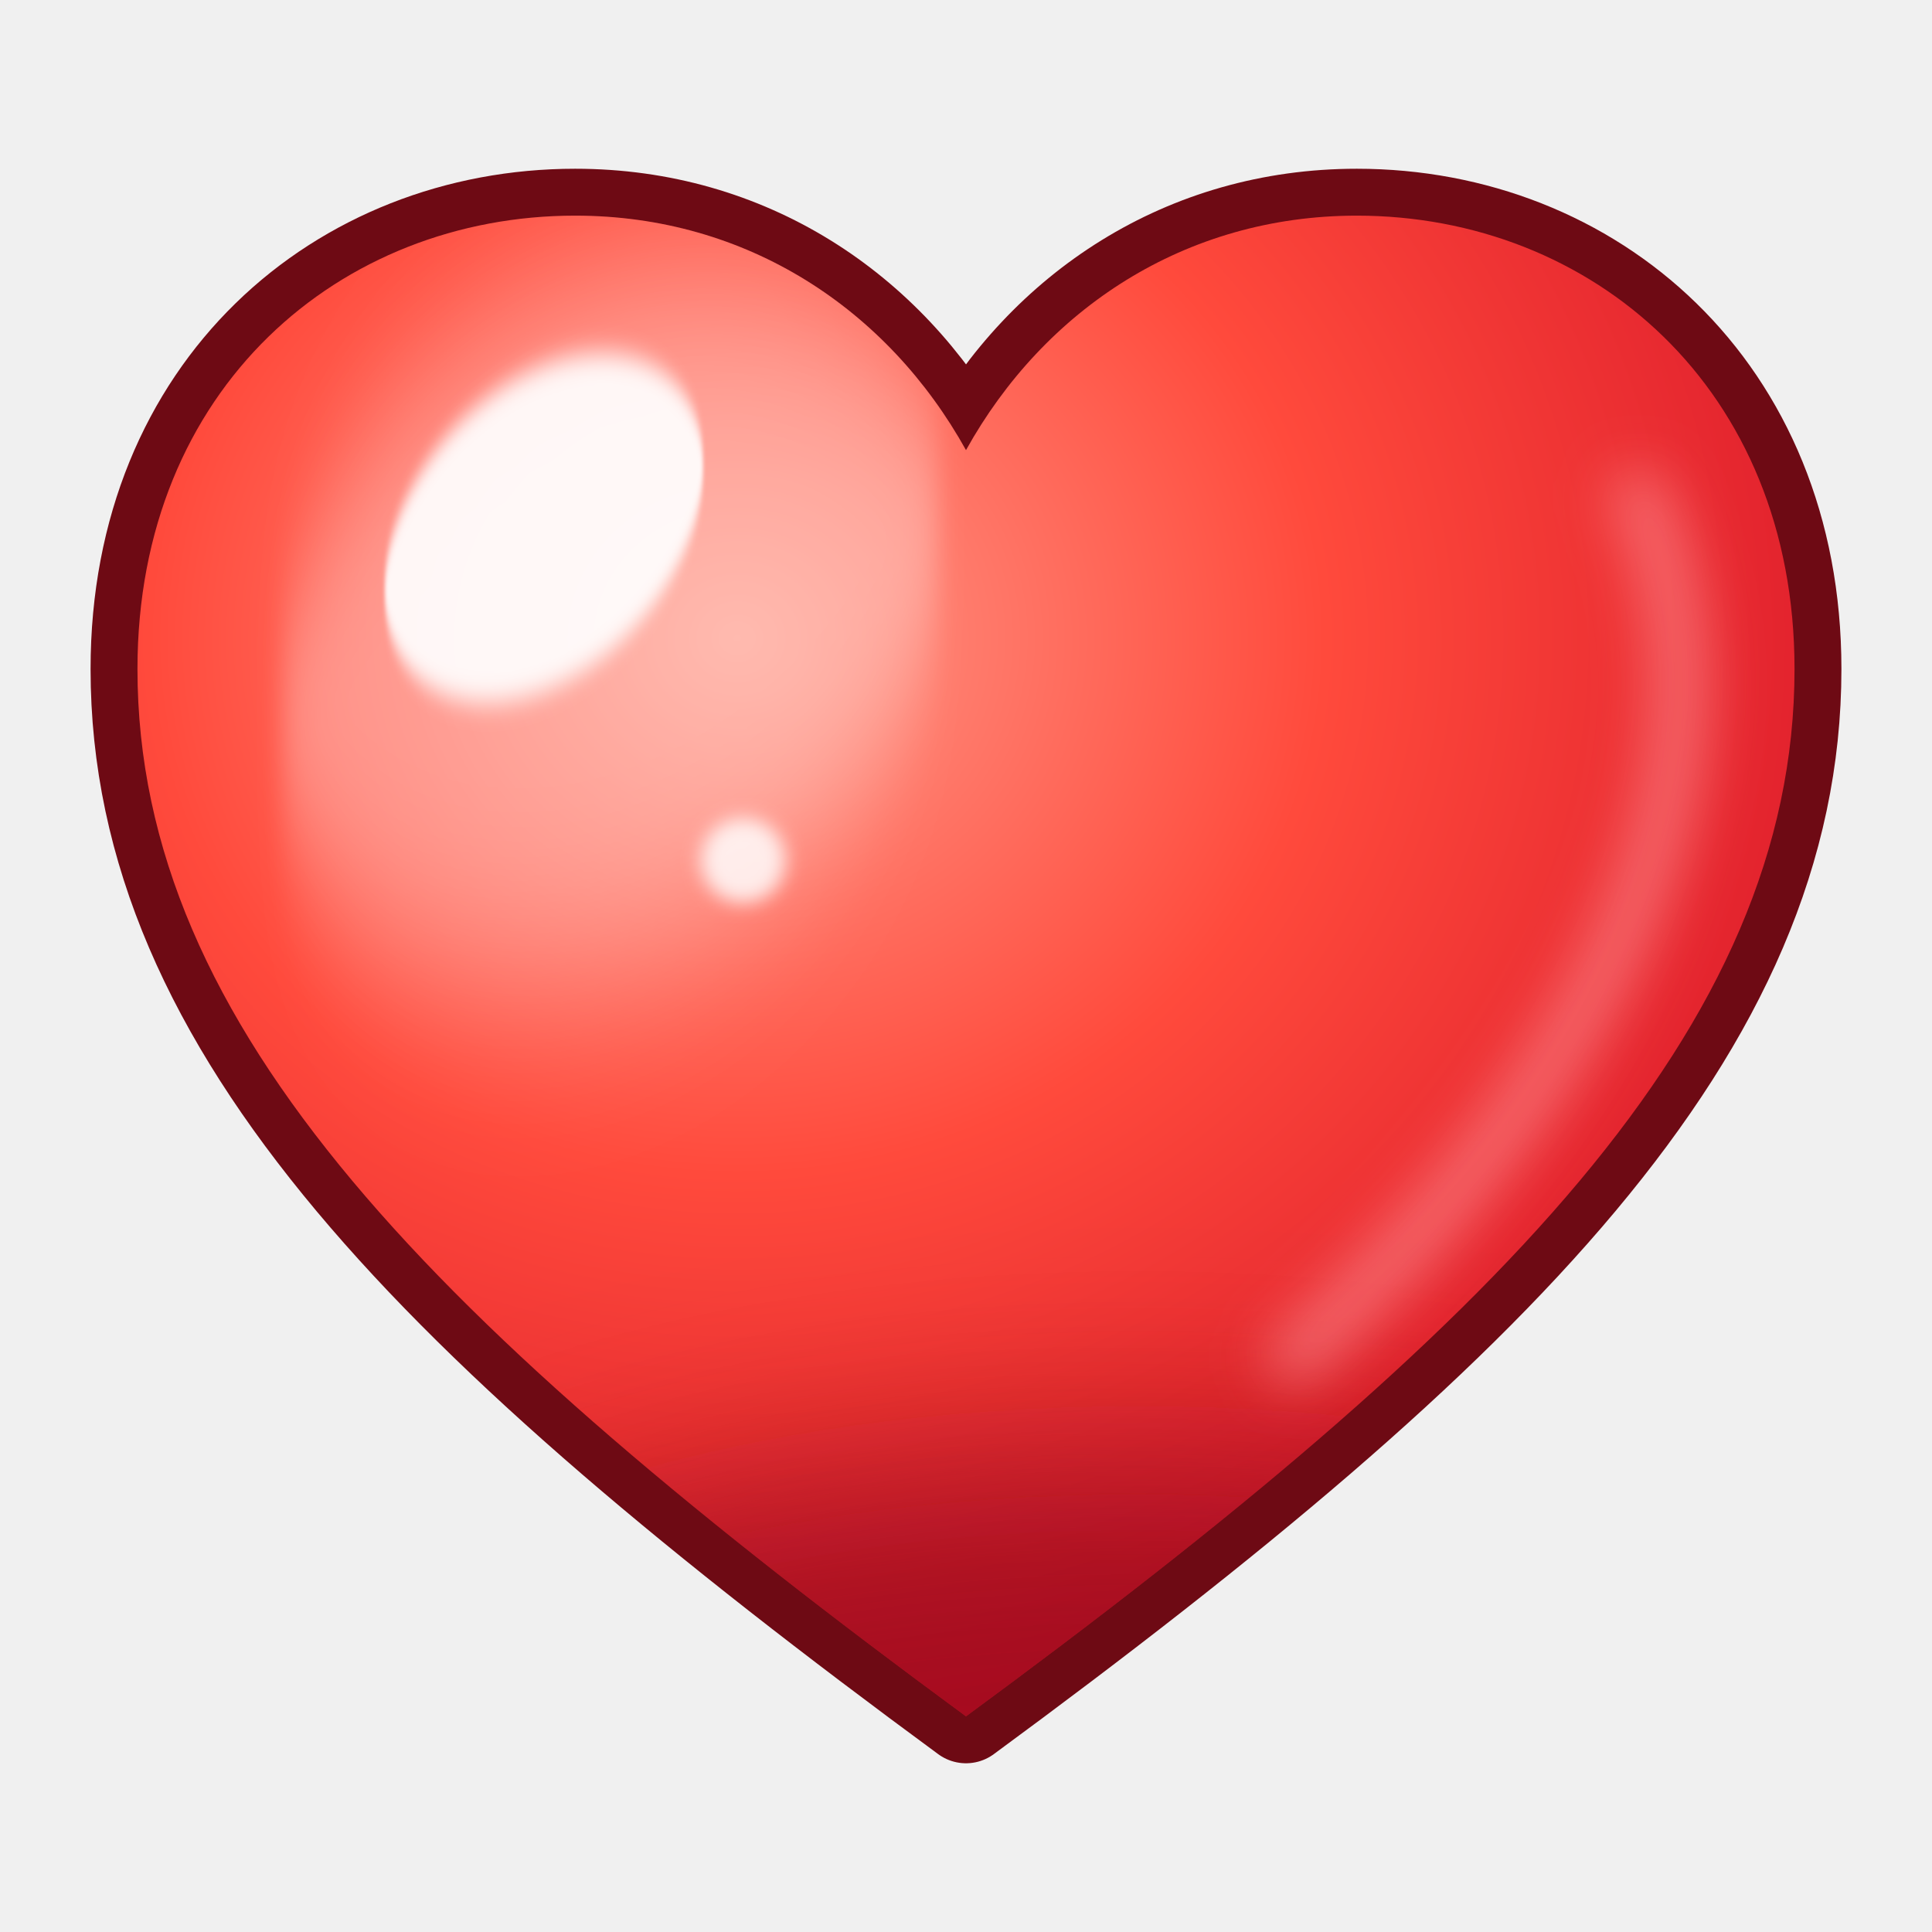
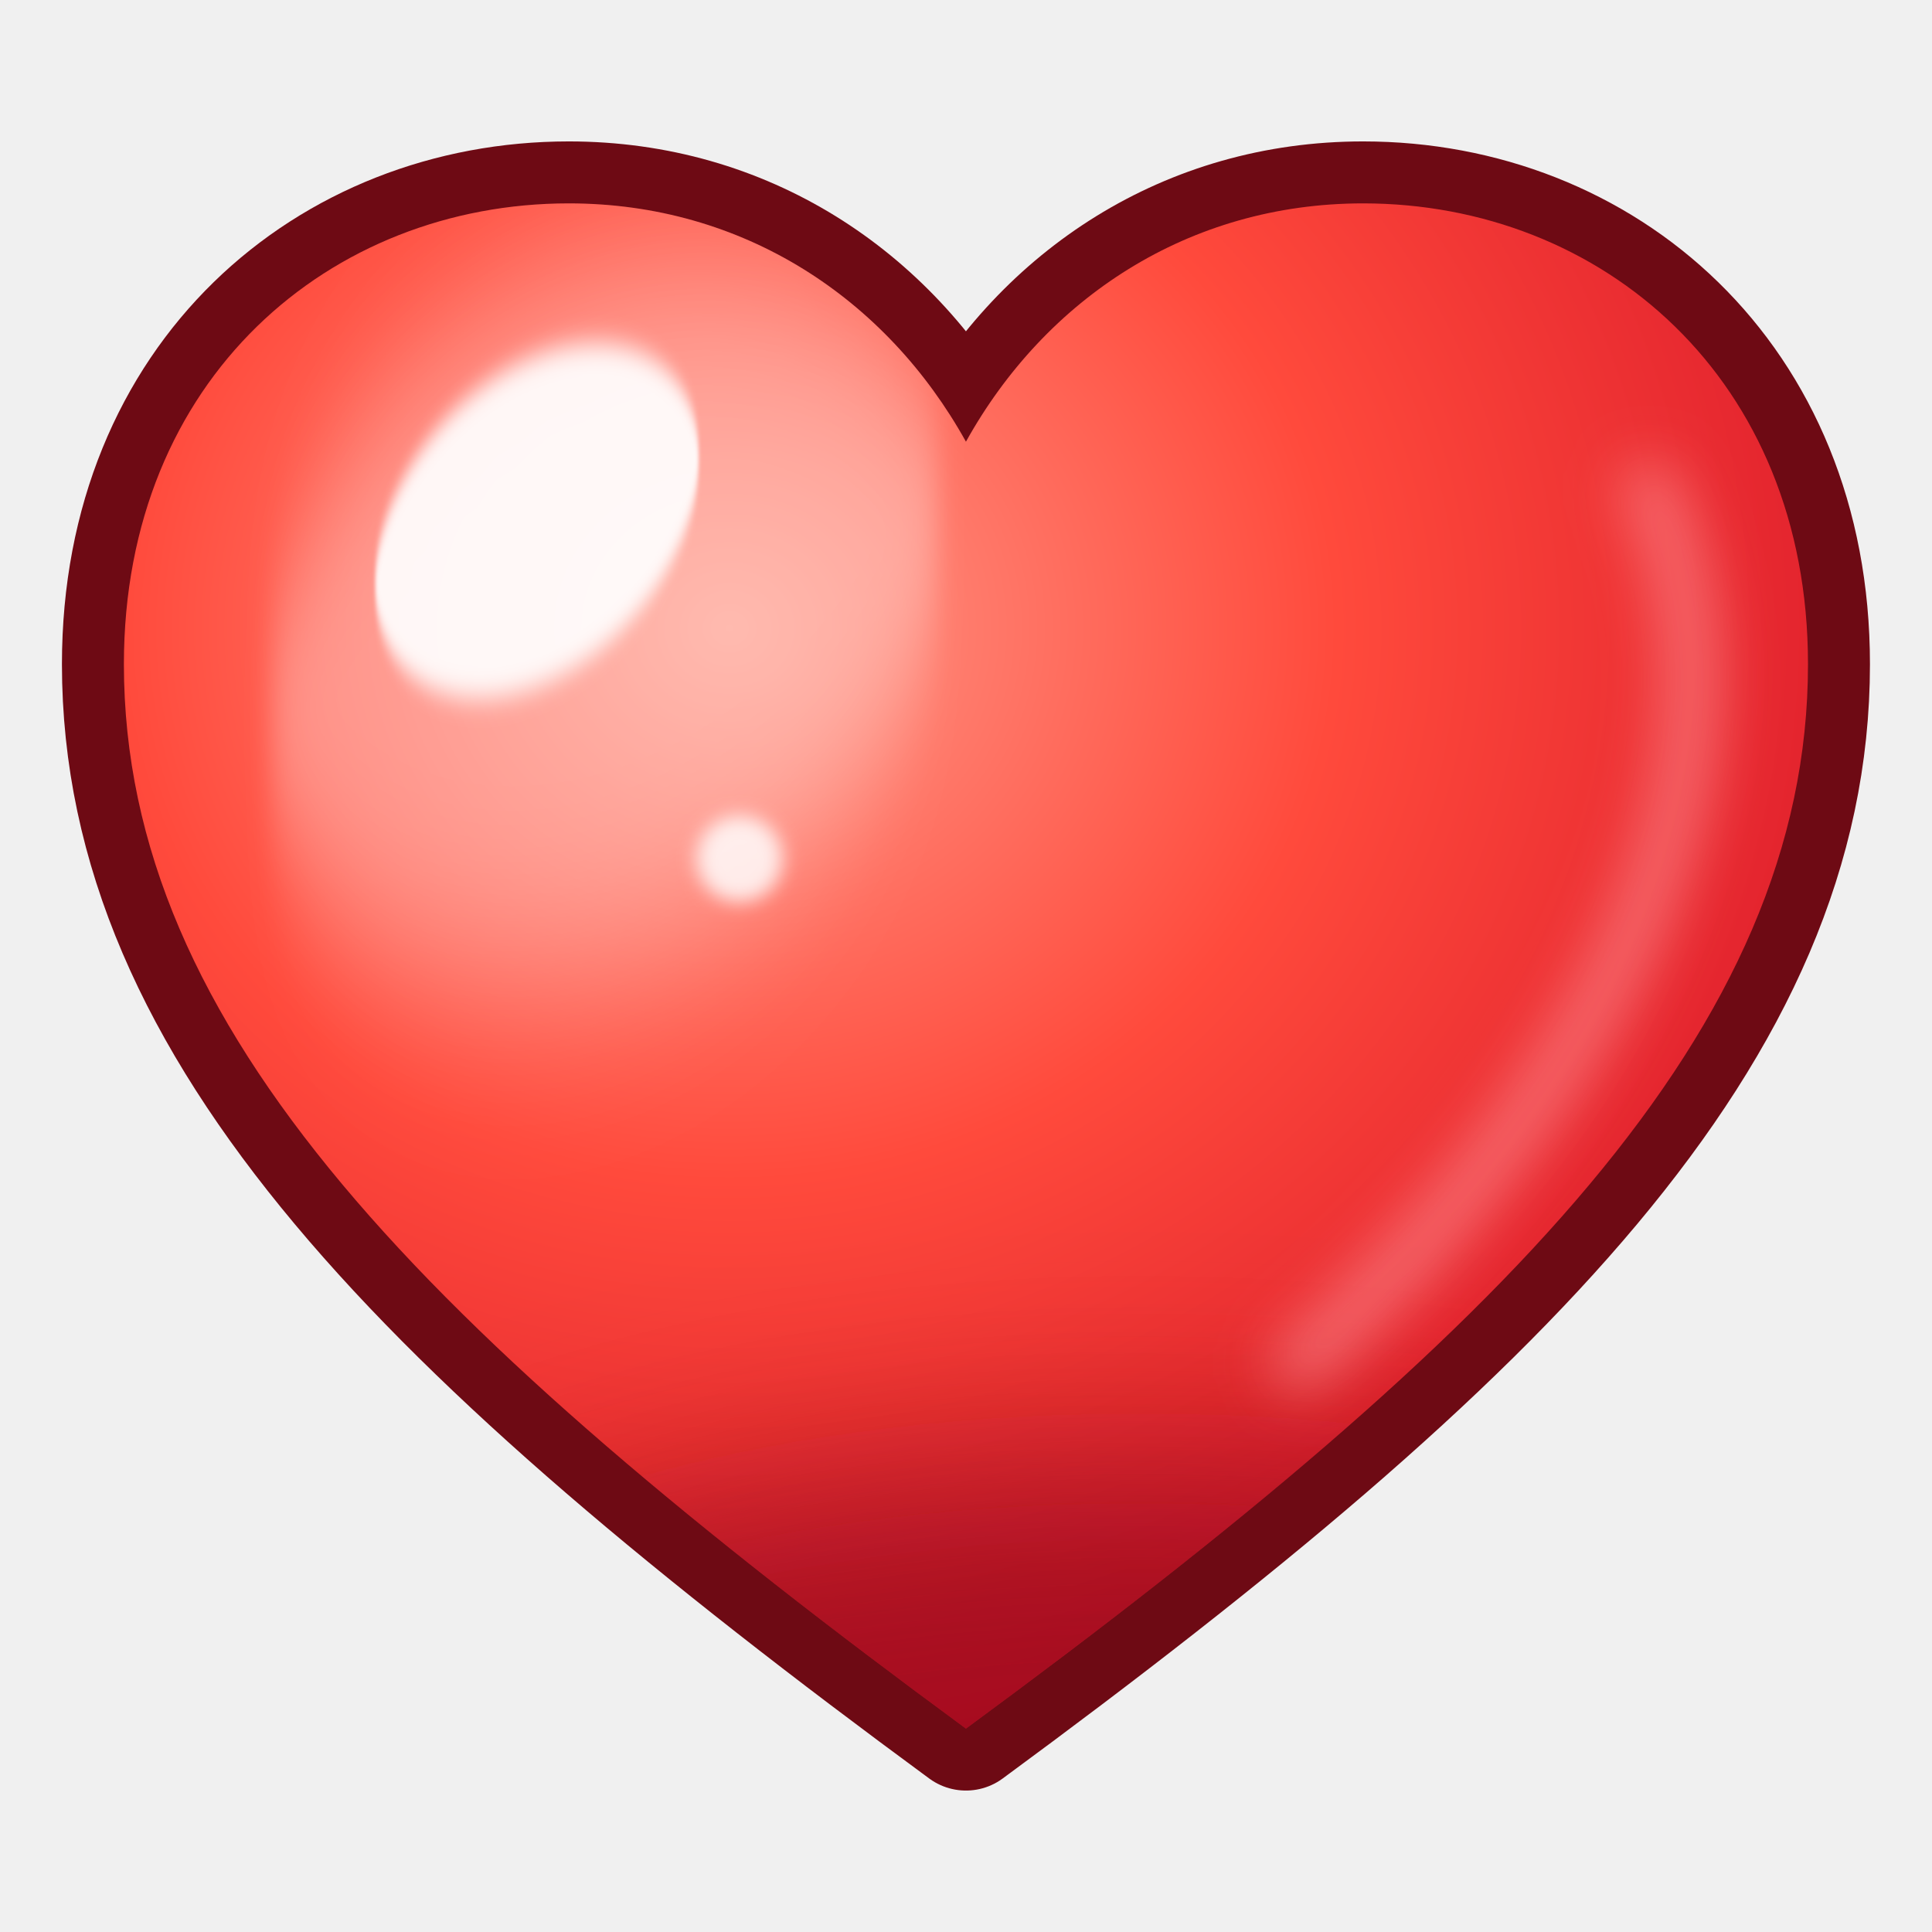
<svg xmlns="http://www.w3.org/2000/svg" width="256" height="256" viewBox="0 0 256 256">
  <defs>
    <filter id="b1" x="-60%" y="-60%" width="220%" height="220%">
      <feGaussianBlur stdDeviation="1.2" />
    </filter>
    <filter id="b2" x="-60%" y="-60%" width="220%" height="220%">
      <feGaussianBlur stdDeviation="2.2" />
    </filter>
    <filter id="b3" x="-60%" y="-60%" width="220%" height="220%">
      <feGaussianBlur stdDeviation="3.5" />
    </filter>
    <filter id="b5" x="-60%" y="-60%" width="220%" height="220%">
      <feGaussianBlur stdDeviation="5" />
    </filter>
    <filter id="b8" x="-60%" y="-60%" width="220%" height="220%">
      <feGaussianBlur stdDeviation="8" />
    </filter>
    <filter id="b12" x="-60%" y="-60%" width="220%" height="220%">
      <feGaussianBlur stdDeviation="12" />
    </filter>
    <radialGradient id="g7" cx="0.36" cy="0.28" r="0.9">
      <stop offset="0" stop-color="#ff9a8a" />
      <stop offset="0.4" stop-color="#ff4a3c" />
      <stop offset="0.85" stop-color="#d81428" />
      <stop offset="1" stop-color="#a80c20" />
    </radialGradient>
    <path id="p8" d="M128 226 C 60 176, 22 138, 22 92 C 22 56, 48 34, 78 34 C 100 34, 118 46, 128 64 C 138 46, 156 34, 178 34 C 208 34, 234 56, 234 92 C 234 138, 196 176, 128 226 Z" />
    <clipPath id="p8c">
      <use href="#p8" />
    </clipPath>
  </defs>
-   <g transform="translate(-4.57 -6.64) scale(1.0357)">
+   <g transform="translate(-6.74 -8.84) scale(1.0526)">
    <g>
-       <use href="#p8" fill="#6e0a14" stroke="#6e0a14" stroke-width="12" stroke-linejoin="round" stroke-linecap="round" />
+       <use href="#p8" fill="#6e0a14" stroke="#6e0a14" stroke-width="15.6" stroke-linejoin="round" stroke-linecap="round" />
      <use href="#p8" fill="url(#g7)" />
      <g clip-path="url(#p8c)">
        <ellipse cx="150" cy="236" rx="110" ry="44" fill="#7a0014" opacity="0.55" filter="url(#b12)" />
        <path d="M214 70 C 228 100, 214 140, 170 180" fill="none" stroke="#ff9aa0" stroke-width="7" stroke-linecap="round" stroke-linejoin="round" opacity="0.55" filter="url(#b3)" />
        <ellipse cx="82.5" cy="86.5" rx="37.4" ry="50.0" fill="#fff" opacity="0.32" filter="url(#b8)" transform="rotate(38 82.5 86.5)" />
        <ellipse cx="74" cy="74" rx="17" ry="25" fill="#fff" opacity="0.92" filter="url(#b1)" transform="rotate(38 74 74)" />
        <ellipse cx="99.5" cy="116.5" rx="5.44" ry="5.44" fill="#fff" opacity="0.828" filter="url(#b1)" />
      </g>
    </g>
  </g>
</svg>
